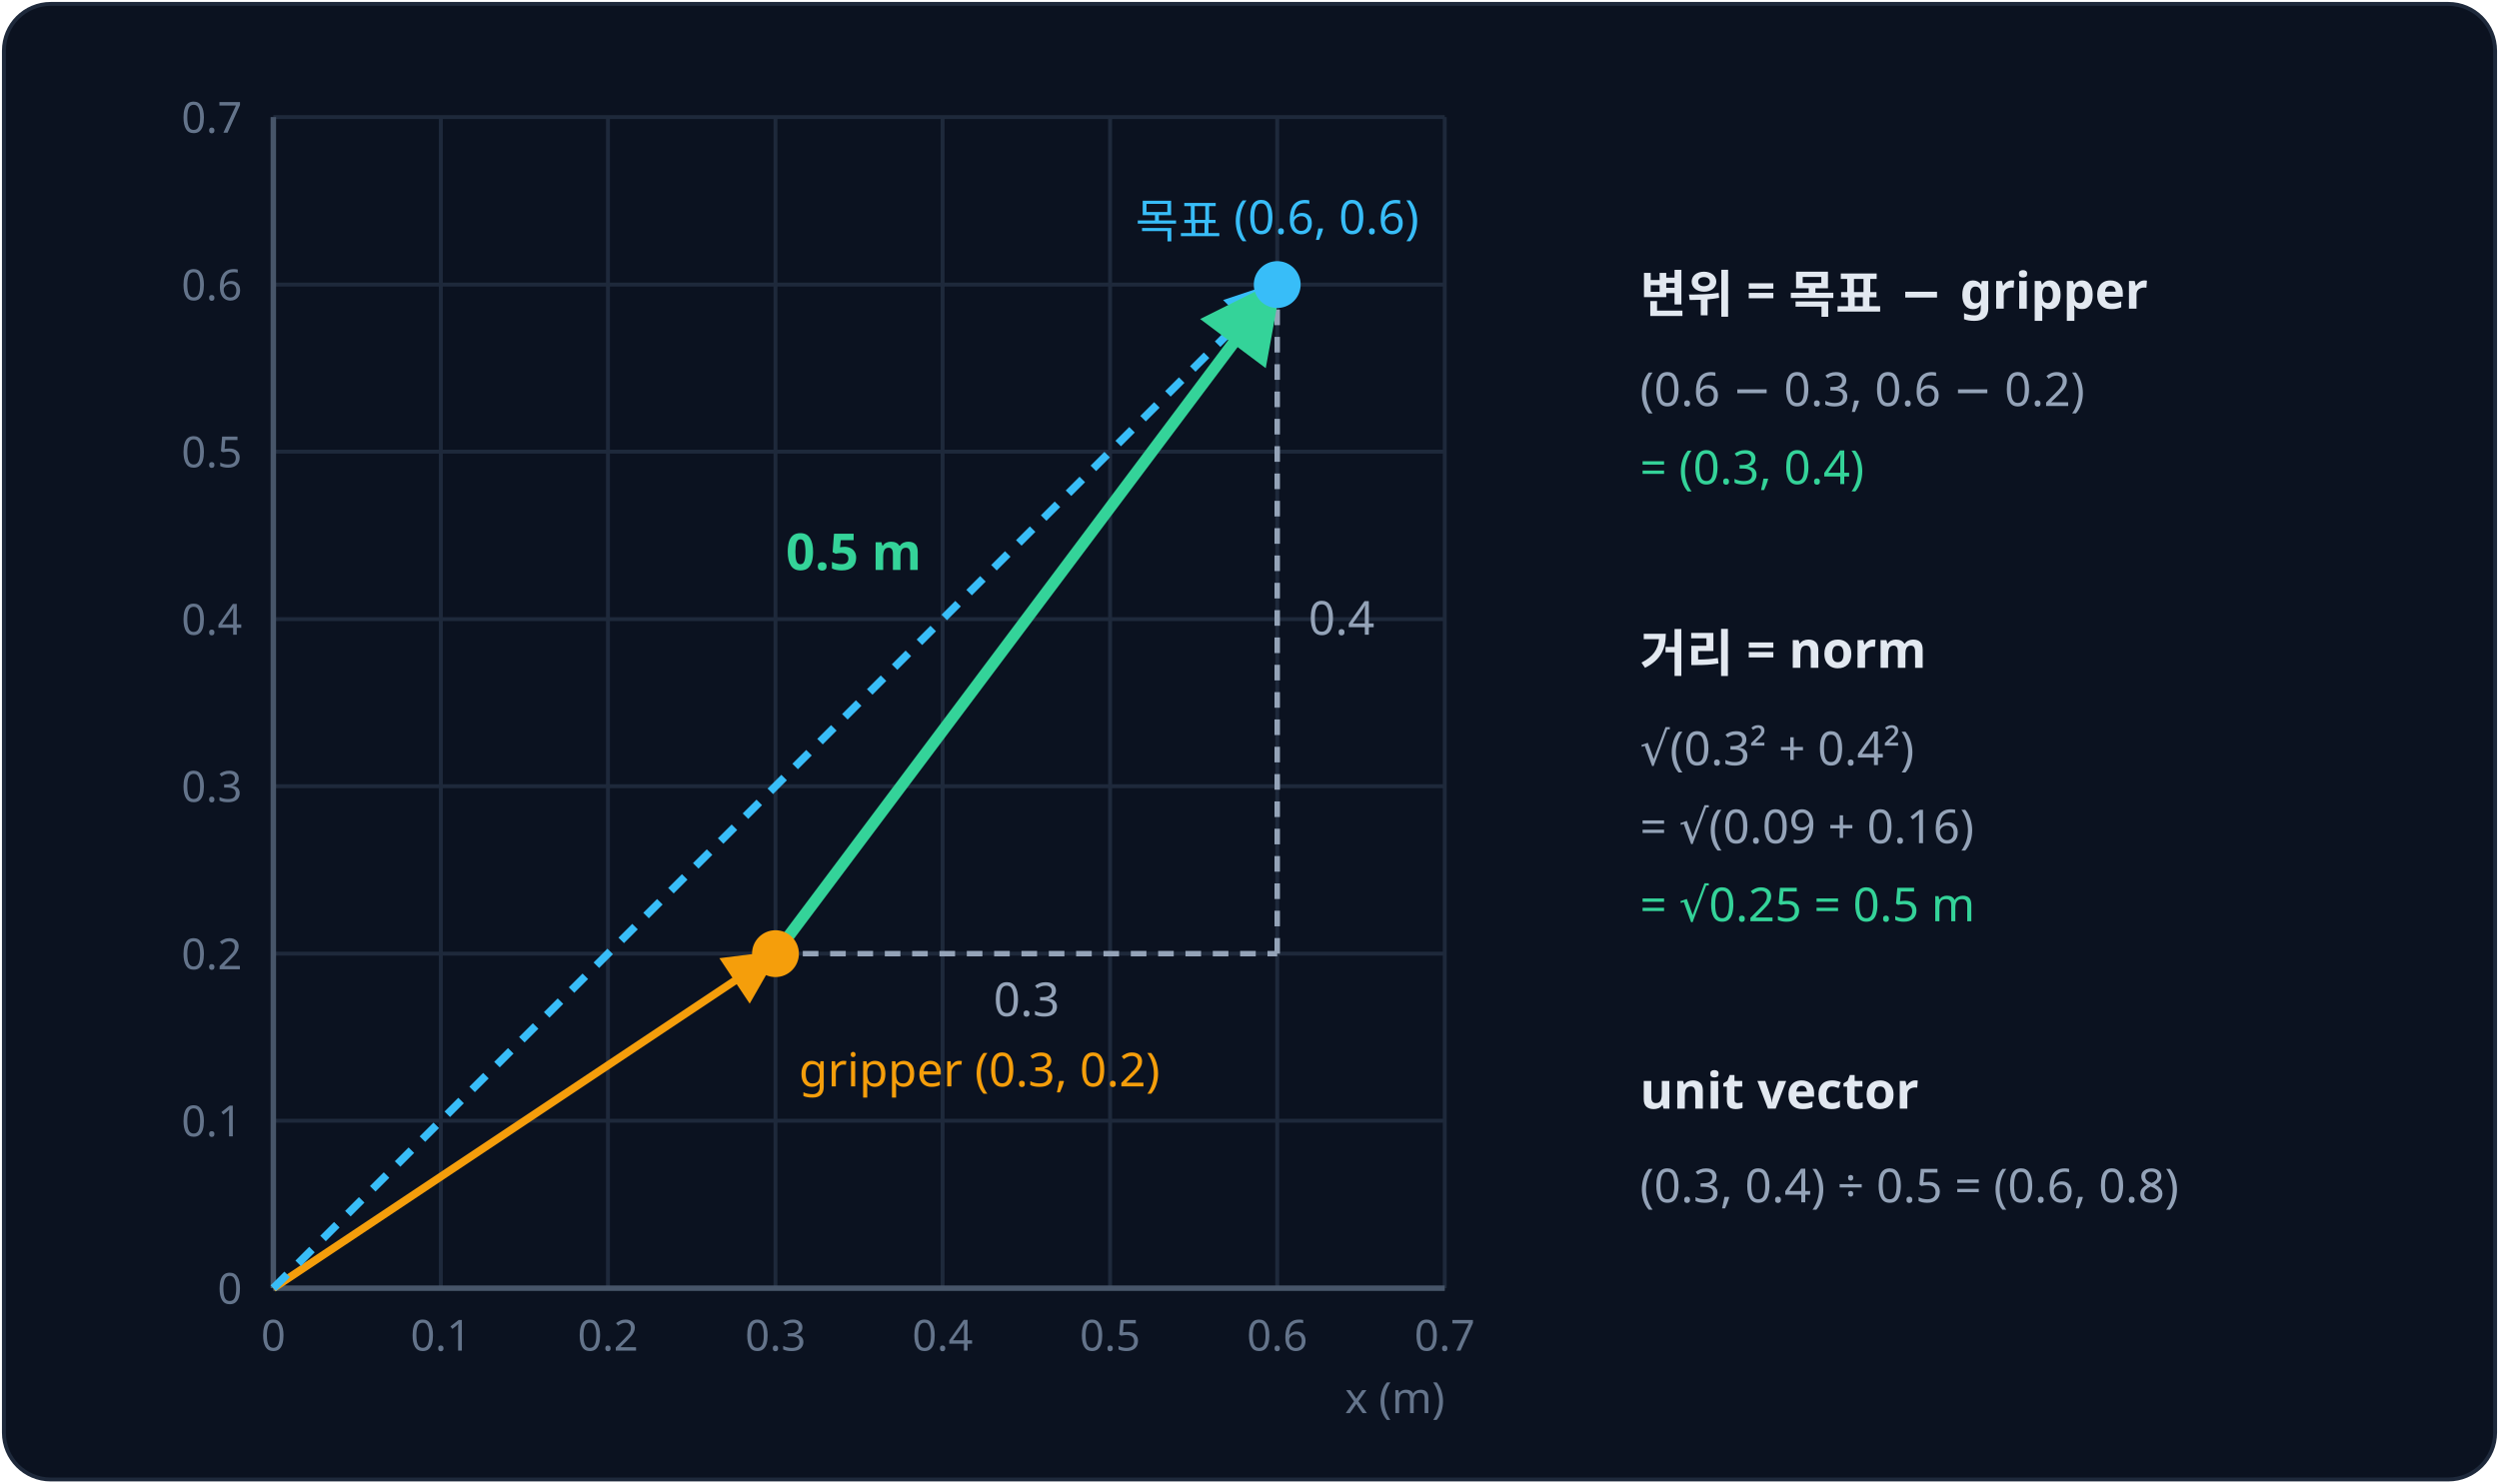
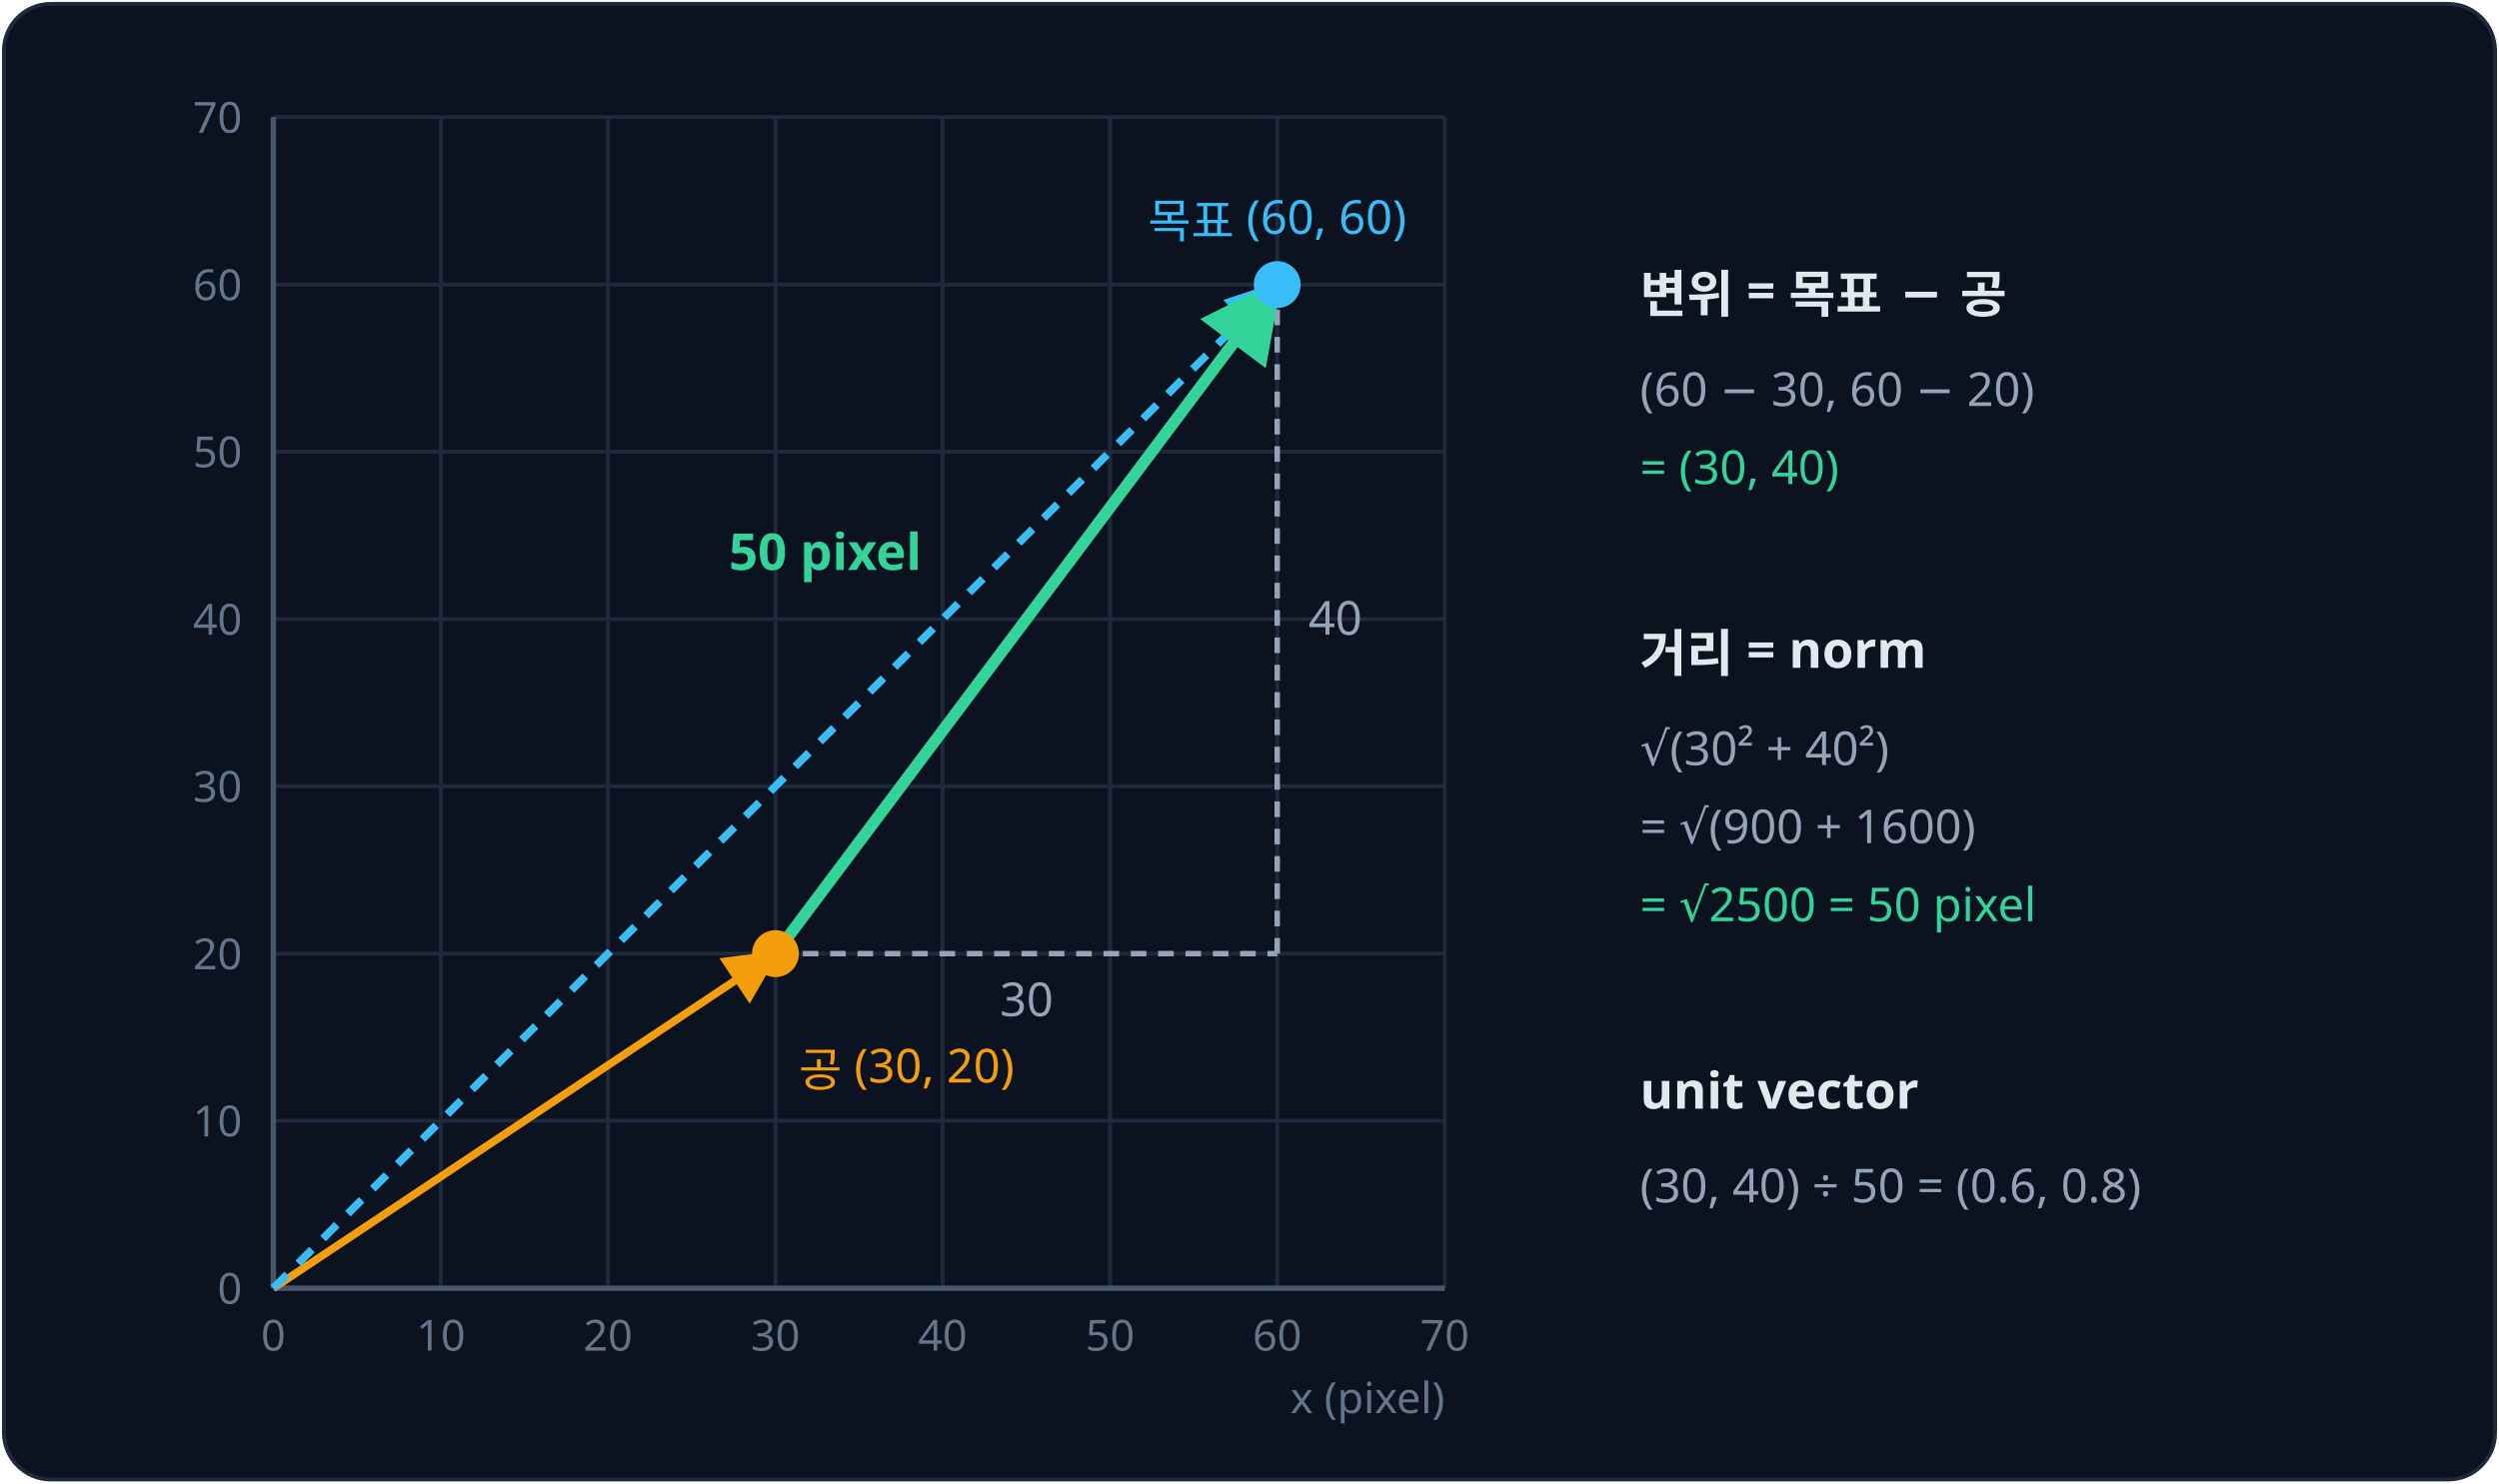
<svg xmlns="http://www.w3.org/2000/svg" viewBox="0 0 640 380" font-family="Pretendard, 'Apple SD Gothic Neo', 'Noto Sans KR', system-ui, sans-serif">
  <defs>
    <marker id="a-amber" viewBox="0 0 10 10" refX="9" refY="5" markerWidth="7" markerHeight="7" orient="auto-start-reverse">
      <path d="M0,0 L10,5 L0,10 z" fill="#f59e0b" />
    </marker>
    <marker id="a-sky" viewBox="0 0 10 10" refX="9" refY="5" markerWidth="7" markerHeight="7" orient="auto-start-reverse">
      <path d="M0,0 L10,5 L0,10 z" fill="#38bdf8" />
    </marker>
    <marker id="a-green" viewBox="0 0 10 10" refX="9" refY="5" markerWidth="7" markerHeight="7" orient="auto-start-reverse">
      <path d="M0,0 L10,5 L0,10 z" fill="#34d399" />
    </marker>
    <marker id="a-red" viewBox="0 0 10 10" refX="9" refY="5" markerWidth="7" markerHeight="7" orient="auto-start-reverse">
      <path d="M0,0 L10,5 L0,10 z" fill="#f87171" />
    </marker>
    <marker id="a-violet" viewBox="0 0 10 10" refX="9" refY="5" markerWidth="7" markerHeight="7" orient="auto-start-reverse">
      <path d="M0,0 L10,5 L0,10 z" fill="#a78bfa" />
    </marker>
    <marker id="a-gray" viewBox="0 0 10 10" refX="9" refY="5" markerWidth="7" markerHeight="7" orient="auto-start-reverse">
      <path d="M0,0 L10,5 L0,10 z" fill="#94a3b8" />
    </marker>
    <marker id="a-white" viewBox="0 0 10 10" refX="9" refY="5" markerWidth="7" markerHeight="7" orient="auto-start-reverse">
      <path d="M0,0 L10,5 L0,10 z" fill="#e2e8f0" />
    </marker>
    <marker id="a-dim" viewBox="0 0 10 10" refX="9" refY="5" markerWidth="7" markerHeight="7" orient="auto-start-reverse">
      <path d="M0,0 L10,5 L0,10 z" fill="#64748b" />
    </marker>
  </defs>
  <rect x="1" y="1" width="638" height="378" rx="12" fill="#0b1220" stroke="#1e293b" />
  <line x1="70.0" y1="330.0" x2="70.0" y2="30.0" stroke="#1e293b" stroke-width="1" />
  <text x="70.0" y="346.0" fill="#64748b" font-size="11" text-anchor="middle">0</text>
  <line x1="112.9" y1="330.0" x2="112.9" y2="30.0" stroke="#1e293b" stroke-width="1" />
-   <text x="112.9" y="346.0" fill="#64748b" font-size="11" text-anchor="middle">0.1</text>
+   <text x="112.9" y="346.0" fill="#64748b" font-size="11" text-anchor="middle">10</text>
  <line x1="155.7" y1="330.0" x2="155.7" y2="30.0" stroke="#1e293b" stroke-width="1" />
-   <text x="155.7" y="346.0" fill="#64748b" font-size="11" text-anchor="middle">0.2</text>
+   <text x="155.7" y="346.0" fill="#64748b" font-size="11" text-anchor="middle">20</text>
  <line x1="198.6" y1="330.0" x2="198.6" y2="30.0" stroke="#1e293b" stroke-width="1" />
-   <text x="198.6" y="346.0" fill="#64748b" font-size="11" text-anchor="middle">0.3</text>
+   <text x="198.6" y="346.0" fill="#64748b" font-size="11" text-anchor="middle">30</text>
  <line x1="241.4" y1="330.0" x2="241.4" y2="30.0" stroke="#1e293b" stroke-width="1" />
-   <text x="241.4" y="346.0" fill="#64748b" font-size="11" text-anchor="middle">0.4</text>
+   <text x="241.4" y="346.0" fill="#64748b" font-size="11" text-anchor="middle">40</text>
  <line x1="284.3" y1="330.0" x2="284.3" y2="30.0" stroke="#1e293b" stroke-width="1" />
-   <text x="284.3" y="346.0" fill="#64748b" font-size="11" text-anchor="middle">0.5</text>
+   <text x="284.3" y="346.0" fill="#64748b" font-size="11" text-anchor="middle">50</text>
  <line x1="327.1" y1="330.0" x2="327.1" y2="30.0" stroke="#1e293b" stroke-width="1" />
-   <text x="327.1" y="346.0" fill="#64748b" font-size="11" text-anchor="middle">0.6</text>
+   <text x="327.1" y="346.0" fill="#64748b" font-size="11" text-anchor="middle">60</text>
  <line x1="370.0" y1="330.0" x2="370.0" y2="30.0" stroke="#1e293b" stroke-width="1" />
-   <text x="370.0" y="346.0" fill="#64748b" font-size="11" text-anchor="middle">0.7</text>
+   <text x="370.0" y="346.0" fill="#64748b" font-size="11" text-anchor="middle">70</text>
  <line x1="70.0" y1="330.0" x2="370.0" y2="330.0" stroke="#1e293b" stroke-width="1" />
  <text x="62.0" y="334.0" fill="#64748b" font-size="11" text-anchor="end">0</text>
  <line x1="70.0" y1="287.1" x2="370.0" y2="287.1" stroke="#1e293b" stroke-width="1" />
-   <text x="62.0" y="291.1" fill="#64748b" font-size="11" text-anchor="end">0.1</text>
+   <text x="62.0" y="291.1" fill="#64748b" font-size="11" text-anchor="end">10</text>
  <line x1="70.0" y1="244.3" x2="370.0" y2="244.3" stroke="#1e293b" stroke-width="1" />
-   <text x="62.0" y="248.3" fill="#64748b" font-size="11" text-anchor="end">0.2</text>
+   <text x="62.0" y="248.3" fill="#64748b" font-size="11" text-anchor="end">20</text>
  <line x1="70.0" y1="201.4" x2="370.0" y2="201.4" stroke="#1e293b" stroke-width="1" />
-   <text x="62.0" y="205.4" fill="#64748b" font-size="11" text-anchor="end">0.3</text>
+   <text x="62.0" y="205.4" fill="#64748b" font-size="11" text-anchor="end">30</text>
  <line x1="70.0" y1="158.6" x2="370.0" y2="158.6" stroke="#1e293b" stroke-width="1" />
-   <text x="62.0" y="162.6" fill="#64748b" font-size="11" text-anchor="end">0.4</text>
+   <text x="62.0" y="162.6" fill="#64748b" font-size="11" text-anchor="end">40</text>
  <line x1="70.0" y1="115.7" x2="370.0" y2="115.7" stroke="#1e293b" stroke-width="1" />
-   <text x="62.0" y="119.7" fill="#64748b" font-size="11" text-anchor="end">0.5</text>
+   <text x="62.0" y="119.7" fill="#64748b" font-size="11" text-anchor="end">50</text>
  <line x1="70.0" y1="72.9" x2="370.0" y2="72.9" stroke="#1e293b" stroke-width="1" />
-   <text x="62.0" y="76.9" fill="#64748b" font-size="11" text-anchor="end">0.6</text>
+   <text x="62.0" y="76.9" fill="#64748b" font-size="11" text-anchor="end">60</text>
  <line x1="70.0" y1="30.0" x2="370.0" y2="30.0" stroke="#1e293b" stroke-width="1" />
-   <text x="62.0" y="34.0" fill="#64748b" font-size="11" text-anchor="end">0.7</text>
+   <text x="62.0" y="34.0" fill="#64748b" font-size="11" text-anchor="end">70</text>
  <line x1="70.0" y1="330.0" x2="70.0" y2="30.0" stroke="#475569" stroke-width="1.4" />
  <line x1="70.0" y1="330.0" x2="370.0" y2="330.0" stroke="#475569" stroke-width="1.4" />
  <line x1="70.0" y1="330.0" x2="198.6" y2="244.3" stroke="#f59e0b" stroke-width="2" marker-end="url(#a-amber)" />
  <line x1="70.0" y1="330.0" x2="327.1" y2="72.9" stroke="#38bdf8" stroke-width="2" stroke-dasharray="5 4" marker-end="url(#a-sky)" />
  <line x1="198.6" y1="244.3" x2="327.1" y2="244.3" stroke="#94a3b8" stroke-width="1.4" stroke-dasharray="4 3" />
  <line x1="327.1" y1="244.3" x2="327.1" y2="72.9" stroke="#94a3b8" stroke-width="1.4" stroke-dasharray="4 3" />
  <line x1="198.6" y1="244.3" x2="327.1" y2="72.9" stroke="#34d399" stroke-width="3" marker-end="url(#a-green)" />
  <circle cx="198.6" cy="244.3" r="6" fill="#f59e0b" />
  <circle cx="327.1" cy="72.9" r="6" fill="#38bdf8" />
-   <text x="262.9" y="260.3" fill="#94a3b8" font-size="12" text-anchor="middle">0.3</text>
-   <text x="335.1" y="162.6" fill="#94a3b8" font-size="12" text-anchor="start">0.4</text>
-   <text x="204.6" y="278.3" fill="#f59e0b" font-size="12" text-anchor="start">gripper (0.3, 0.2)</text>
-   <text x="327.1" y="60.9" fill="#38bdf8" font-size="12" text-anchor="middle">목표 (0.6, 0.6)</text>
-   <text x="236.0" y="146.0" fill="#34d399" font-size="13" text-anchor="end" font-weight="600">0.5 m</text>
-   <text x="370.0" y="362.0" fill="#64748b" font-size="11" text-anchor="end">x (m)</text>
-   <text x="420.0" y="80.0" fill="#e2e8f0" font-size="13" text-anchor="start" font-weight="600">변위 = 목표 − gripper</text>
-   <text x="420.0" y="104.0" fill="#94a3b8" font-size="12" text-anchor="start">(0.6 − 0.3, 0.6 − 0.2)</text>
-   <text x="420.0" y="124.0" fill="#34d399" font-size="12" text-anchor="start">= (0.3, 0.4)</text>
+   <text x="262.9" y="260.3" fill="#94a3b8" font-size="12" text-anchor="middle">30</text>
+   <text x="335.1" y="162.6" fill="#94a3b8" font-size="12" text-anchor="start">40</text>
+   <text x="204.6" y="278.3" fill="#f59e0b" font-size="12" text-anchor="start">공 (30, 20)</text>
+   <text x="327.1" y="60.9" fill="#38bdf8" font-size="12" text-anchor="middle">목표 (60, 60)</text>
+   <text x="236.0" y="146.0" fill="#34d399" font-size="13" text-anchor="end" font-weight="600">50 pixel</text>
+   <text x="370.0" y="362.0" fill="#64748b" font-size="11" text-anchor="end">x (pixel)</text>
+   <text x="420.0" y="80.0" fill="#e2e8f0" font-size="13" text-anchor="start" font-weight="600">변위 = 목표 − 공</text>
+   <text x="420.0" y="104.0" fill="#94a3b8" font-size="12" text-anchor="start">(60 − 30, 60 − 20)</text>
+   <text x="420.0" y="124.0" fill="#34d399" font-size="12" text-anchor="start">= (30, 40)</text>
  <text x="420.0" y="172.0" fill="#e2e8f0" font-size="13" text-anchor="start" font-weight="600">거리 = norm</text>
-   <text x="420.0" y="196.0" fill="#94a3b8" font-size="12" text-anchor="start">√(0.3² + 0.4²)</text>
-   <text x="420.0" y="216.0" fill="#94a3b8" font-size="12" text-anchor="start">= √(0.09 + 0.16)</text>
-   <text x="420.0" y="236.0" fill="#34d399" font-size="12" text-anchor="start">= √0.25 = 0.5 m</text>
+   <text x="420.0" y="196.0" fill="#94a3b8" font-size="12" text-anchor="start">√(30² + 40²)</text>
+   <text x="420.0" y="216.0" fill="#94a3b8" font-size="12" text-anchor="start">= √(900 + 1600)</text>
+   <text x="420.0" y="236.0" fill="#34d399" font-size="12" text-anchor="start">= √2500 = 50 pixel</text>
  <text x="420.0" y="284.0" fill="#e2e8f0" font-size="13" text-anchor="start" font-weight="600">unit vector</text>
-   <text x="420.0" y="308.0" fill="#94a3b8" font-size="12" text-anchor="start">(0.3, 0.4) ÷ 0.5 = (0.6, 0.8)</text>
+   <text x="420.0" y="308.0" fill="#94a3b8" font-size="12" text-anchor="start">(30, 40) ÷ 50 = (0.6, 0.8)</text>
</svg>
